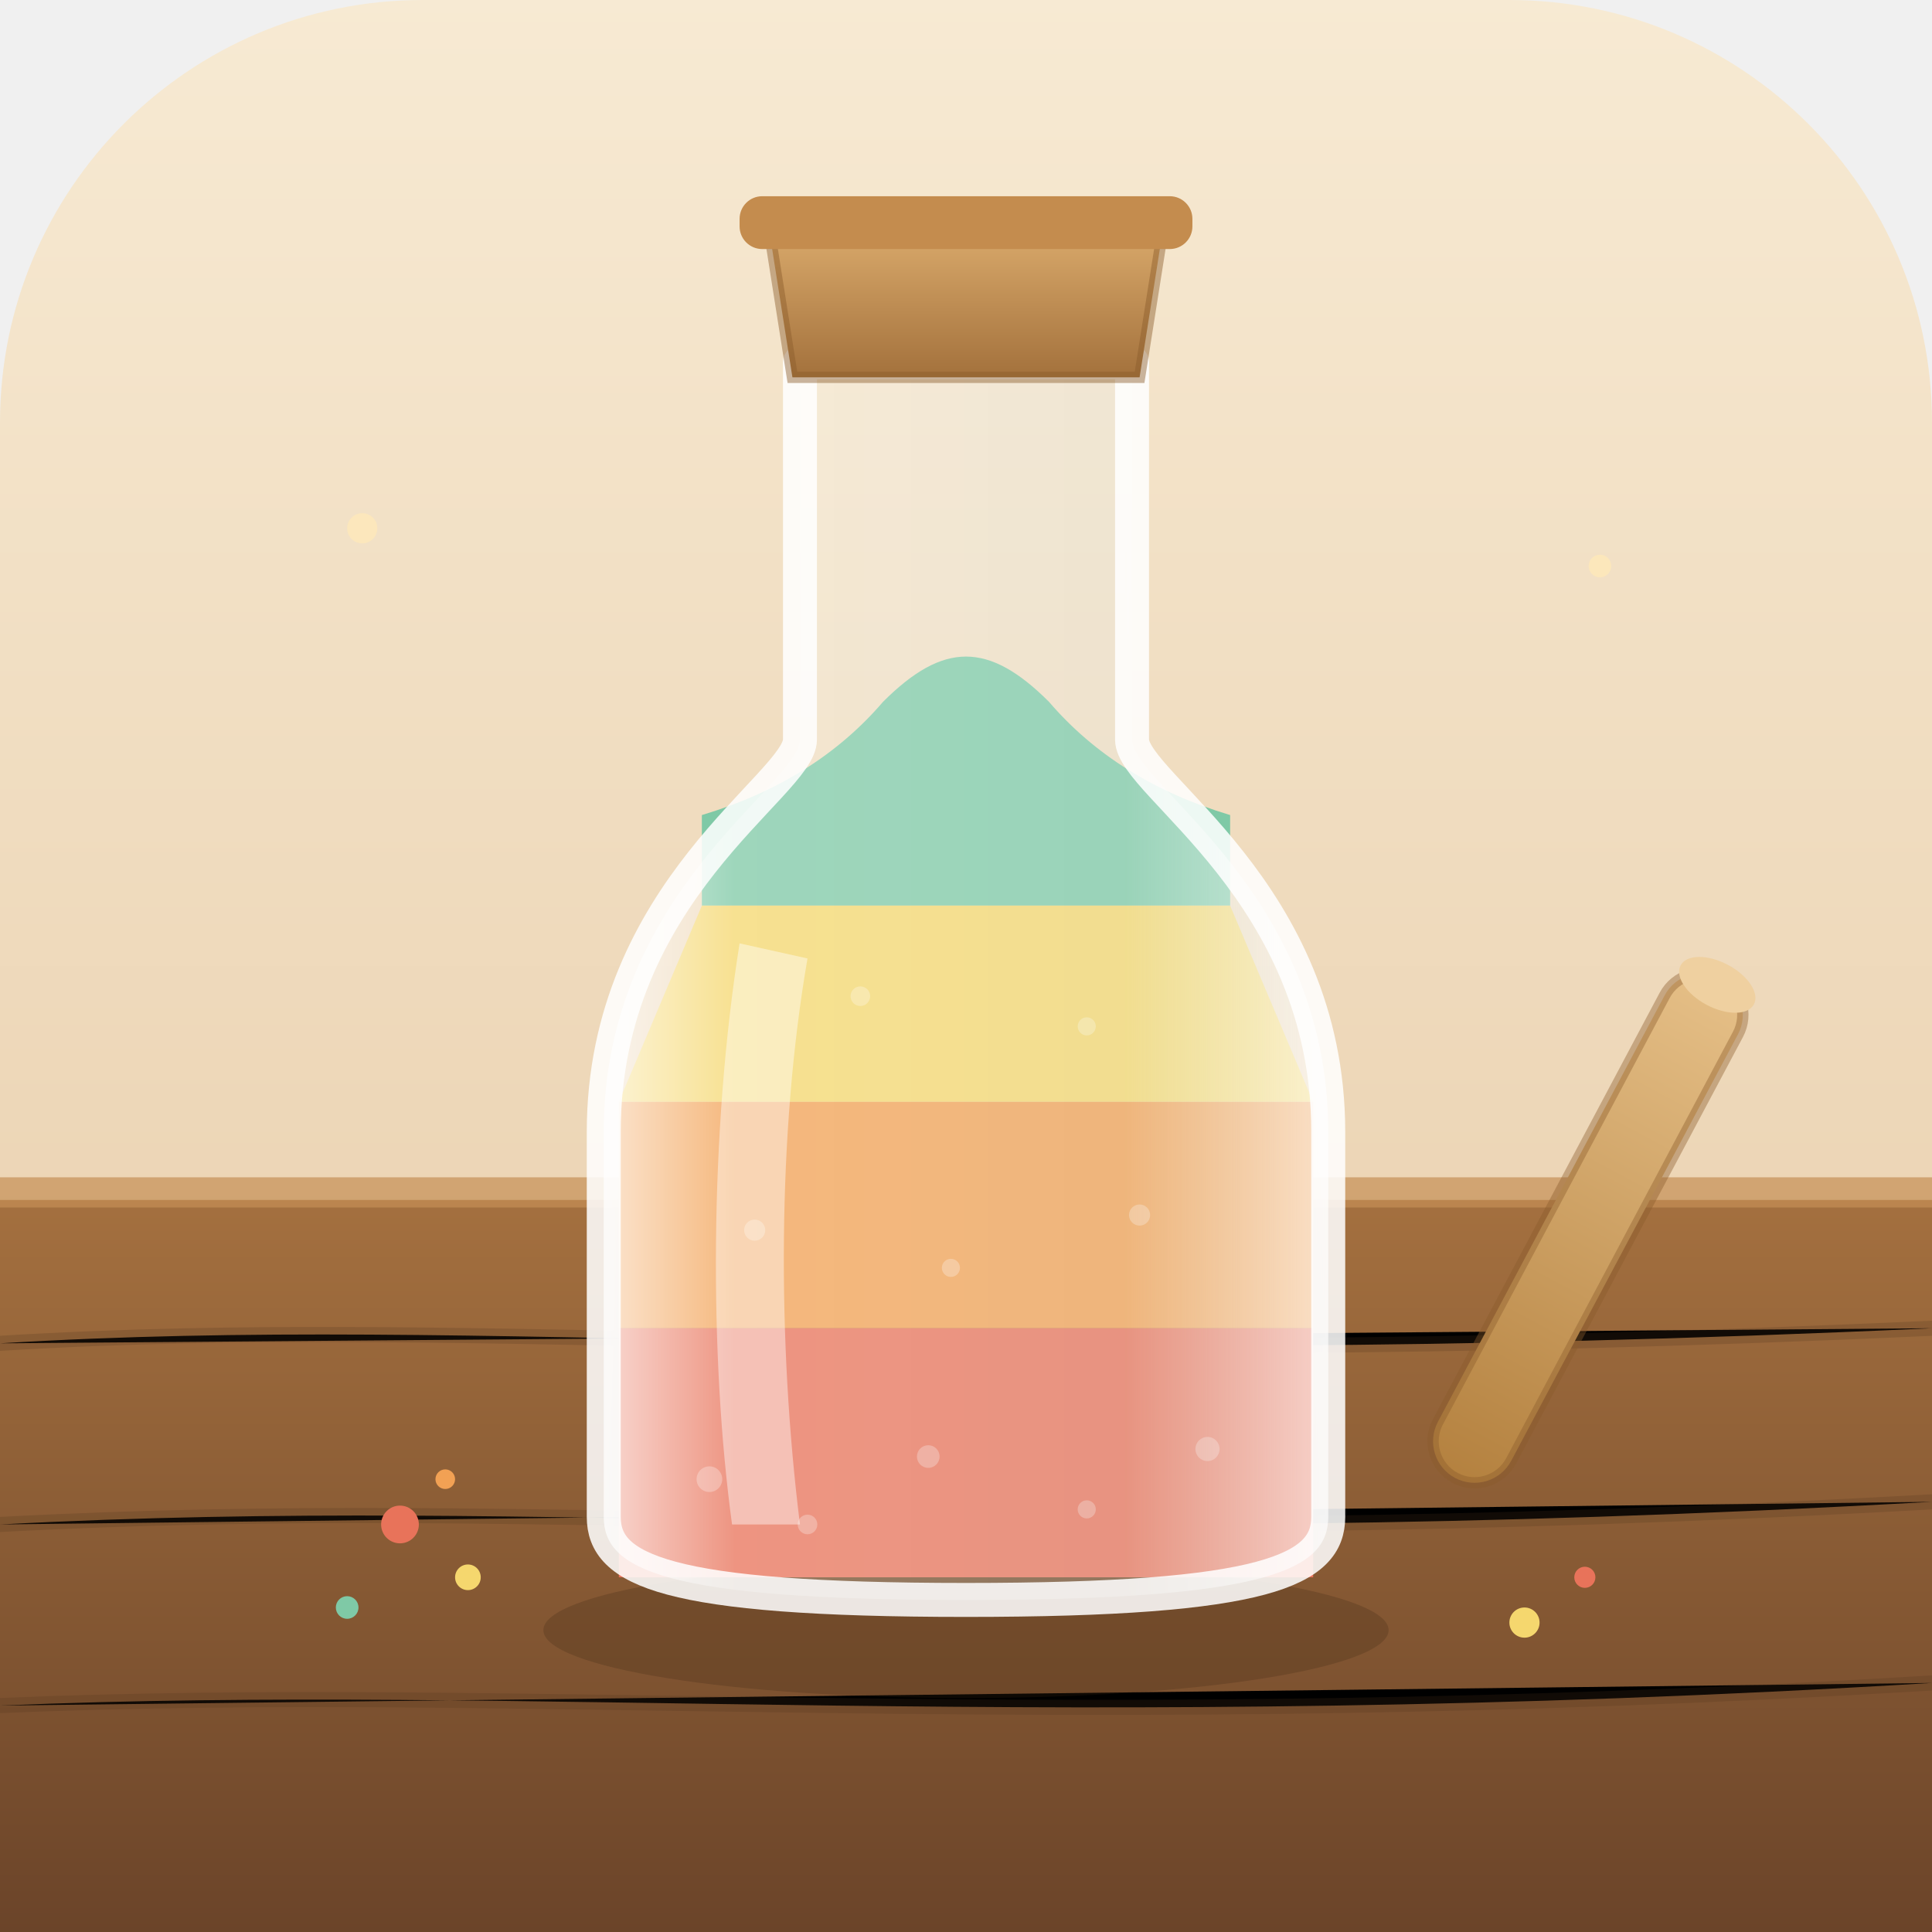
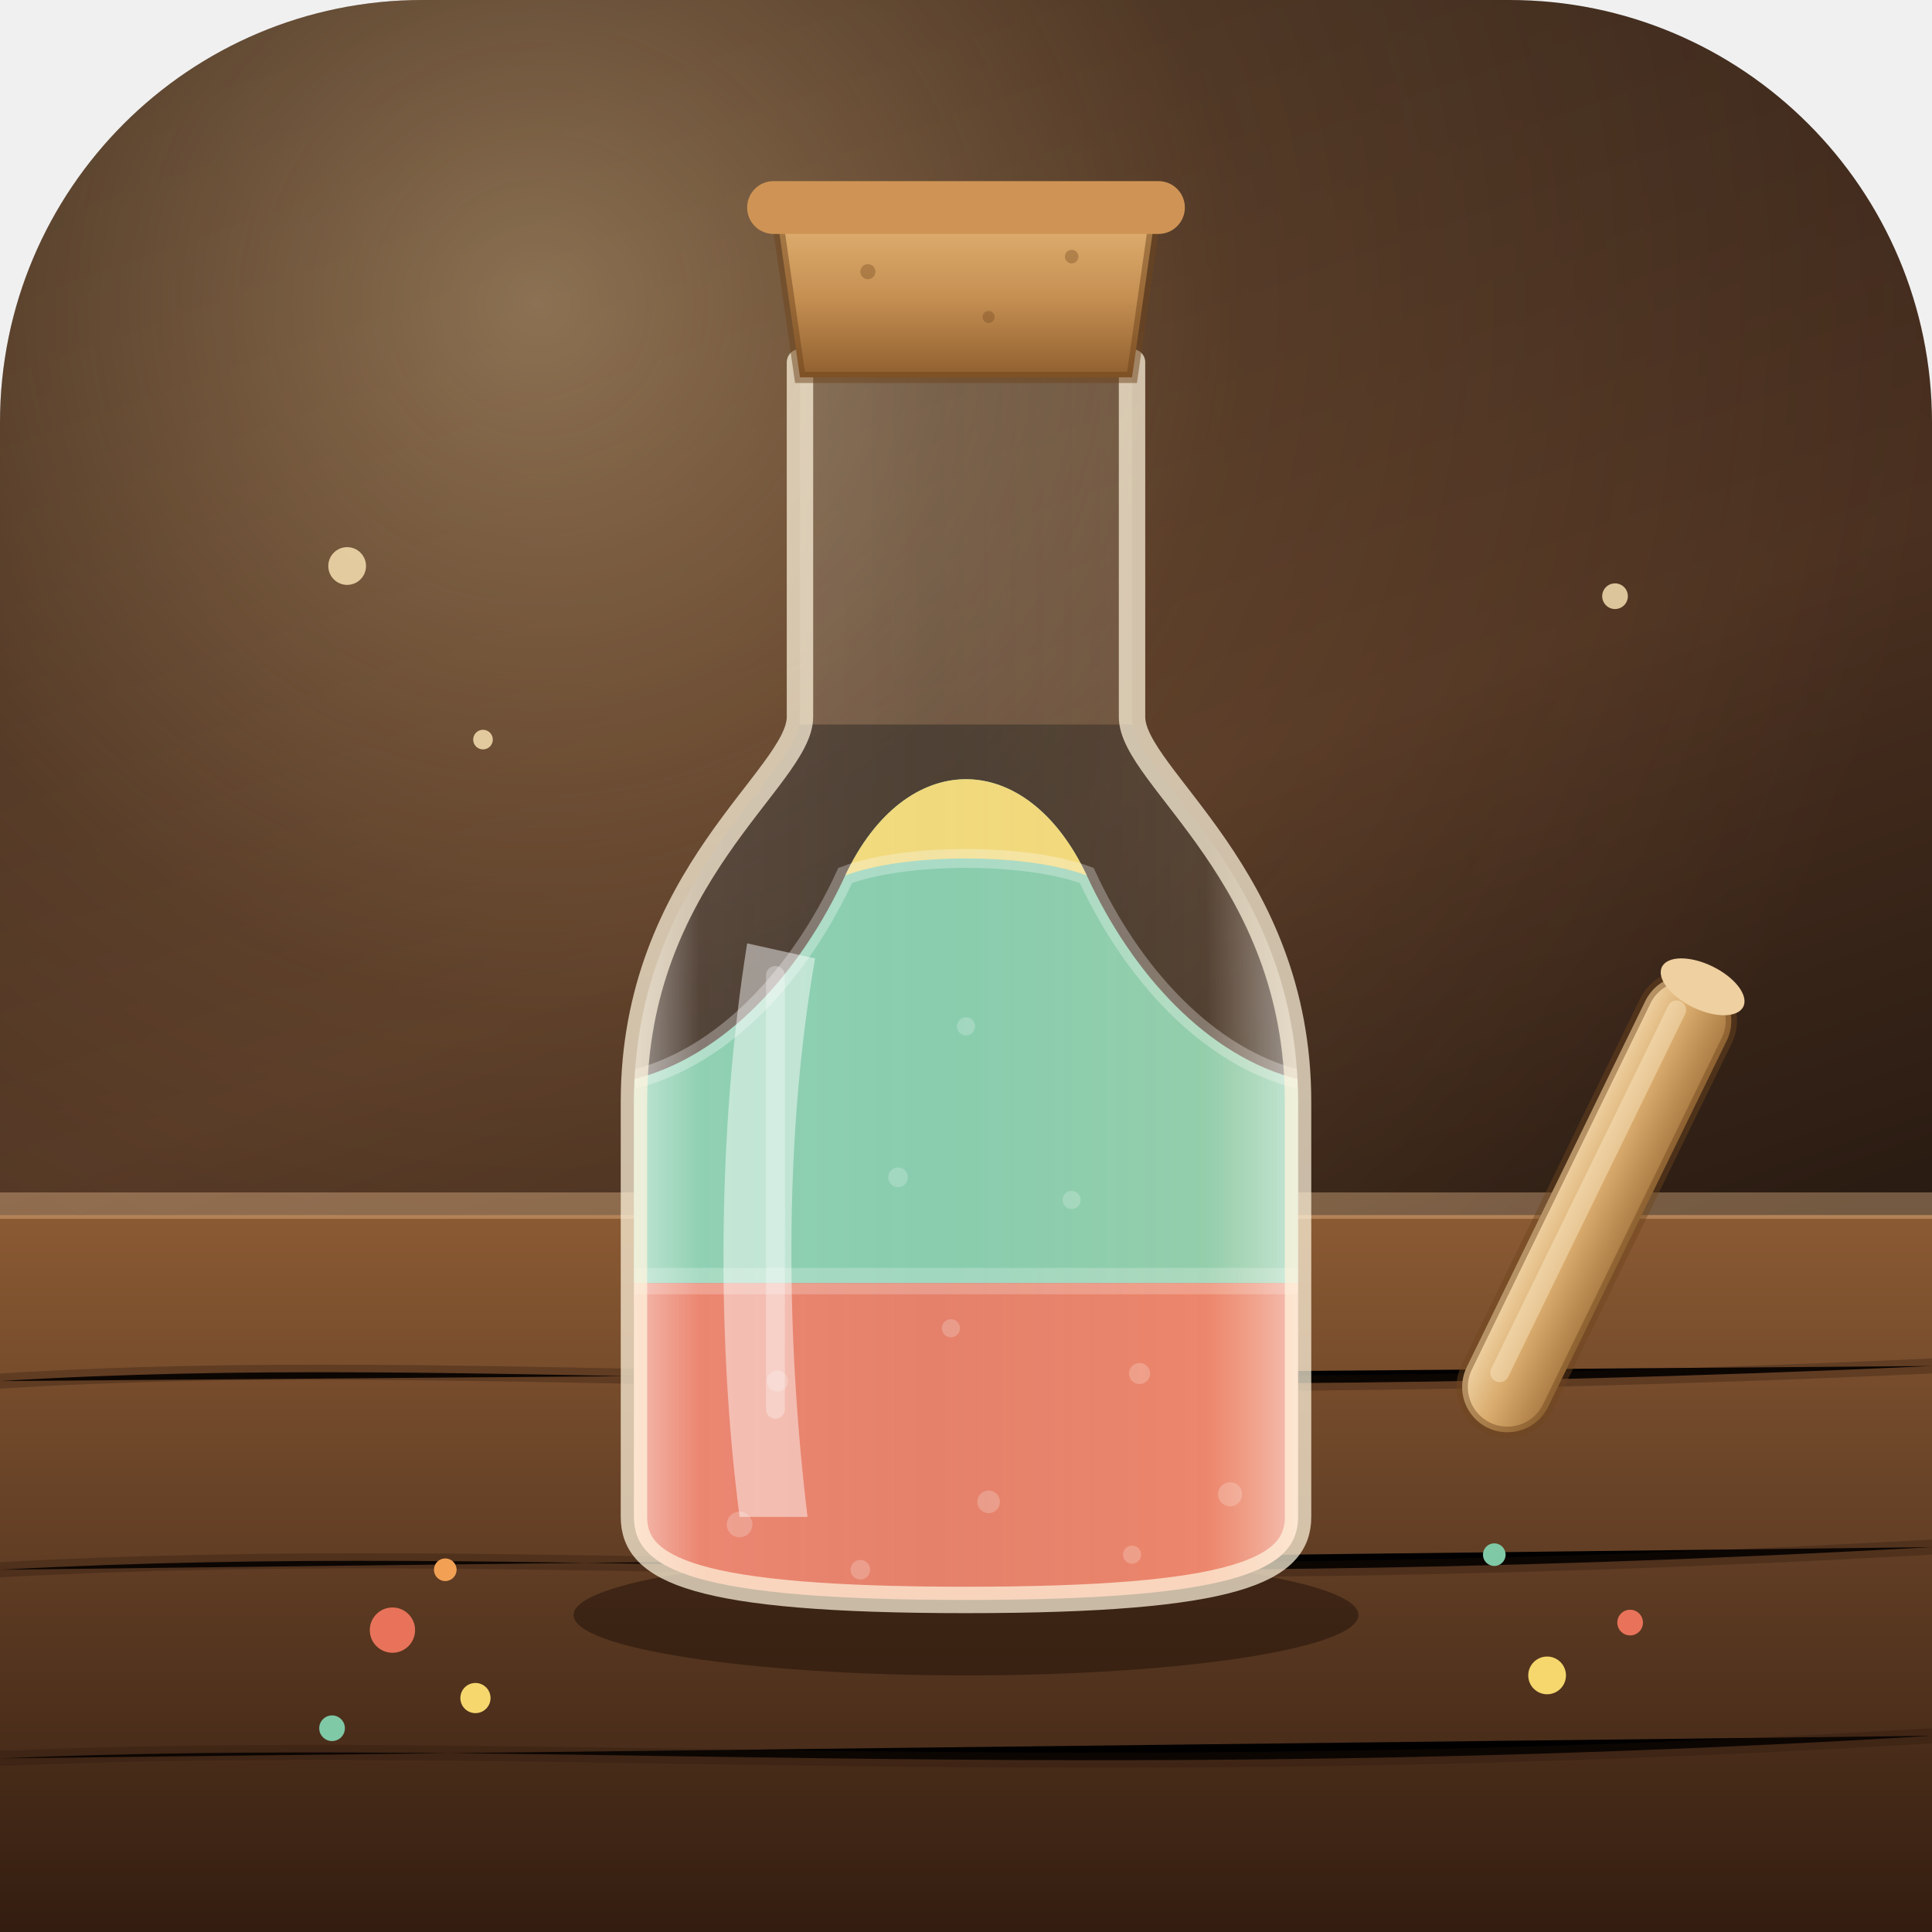
<svg xmlns="http://www.w3.org/2000/svg" viewBox="0 0 512 512" width="512" height="512" role="img" aria-label="彩沙瓶">
  <defs>
-     <linearGradient id="wall" x1="0" y1="0" x2="0" y2="1">
-       <stop offset="0" stop-color="#f7ead3" />
-       <stop offset="1" stop-color="#e6c9a4" />
+     <linearGradient id="room" x1="0" y1="0" x2="0.35" y2="1">
+       <stop offset="0" stop-color="#2c1f17" />
+       <stop offset="0.55" stop-color="#4a3020" />
+       <stop offset="1" stop-color="#1b120c" />
    </linearGradient>
+     <radialGradient id="pool" cx="0.28" cy="0.16" r="0.72">
+       <stop offset="0" stop-color="#ffd9a0" stop-opacity="0.42" />
+       <stop offset="0.5" stop-color="#ffbe78" stop-opacity="0.12" />
+       <stop offset="1" stop-color="#ffbe78" stop-opacity="0" />
+     </radialGradient>
    <linearGradient id="desk" x1="0" y1="0" x2="0" y2="1">
-       <stop offset="0" stop-color="#a4703f" />
-       <stop offset="1" stop-color="#6b4429" />
+       <stop offset="0" stop-color="#8a5a33" />
+       <stop offset="0.45" stop-color="#633f25" />
+       <stop offset="1" stop-color="#331d10" />
    </linearGradient>
    <linearGradient id="glass" x1="0" y1="0" x2="1" y2="0">
-       <stop offset="0" stop-color="#ffffff" stop-opacity="0.72" />
-       <stop offset="0.18" stop-color="#ffffff" stop-opacity="0.24" />
-       <stop offset="0.72" stop-color="#e6f0ee" stop-opacity="0.26" />
-       <stop offset="1" stop-color="#ffffff" stop-opacity="0.68" />
+       <stop offset="0" stop-color="#ffffff" stop-opacity="0.52" />
+       <stop offset="0.1" stop-color="#ffffff" stop-opacity="0.14" />
+       <stop offset="0.45" stop-color="#cfe6e6" stop-opacity="0.12" />
+       <stop offset="0.86" stop-color="#ffe9c8" stop-opacity="0.16" />
+       <stop offset="1" stop-color="#ffffff" stop-opacity="0.56" />
    </linearGradient>
    <linearGradient id="cork" x1="0" y1="0" x2="0" y2="1">
-       <stop offset="0" stop-color="#d8a86a" />
-       <stop offset="1" stop-color="#a3713c" />
+       <stop offset="0" stop-color="#e0b071" />
+       <stop offset="0.5" stop-color="#c58f52" />
+       <stop offset="1" stop-color="#8f5f2f" />
    </linearGradient>
-     <linearGradient id="stick" x1="0" y1="0" x2="0" y2="1">
-       <stop offset="0" stop-color="#e6c088" />
-       <stop offset="1" stop-color="#b4813f" />
+     <linearGradient id="stick" x1="0" y1="0" x2="1" y2="0">
+       <stop offset="0" stop-color="#f0d3a4" />
+       <stop offset="0.45" stop-color="#d9ab6d" />
+       <stop offset="1" stop-color="#a97a42" />
    </linearGradient>
+     <linearGradient id="sandTop" x1="0" y1="0" x2="0" y2="1">
+       <stop offset="0" stop-color="#f7e3a8" stop-opacity="0.35" />
+       <stop offset="1" stop-color="#f7e3a8" stop-opacity="0" />
+     </linearGradient>
+     <clipPath id="bottleClip">
+       <path d="M212 96 L300 96 L300 190 C 300 206 344 232 344 292 L344 402 C 344 416 328 424 256 424 C 184 424 168 416 168 402 L168 292 C 168 232 212 206 212 190 Z" />
+     </clipPath>
  </defs>
-   <rect width="512" height="512" rx="112" fill="url(#wall)" />
-   <rect x="0" y="318" width="512" height="194" fill="url(#desk)" />
-   <rect x="0" y="312" width="512" height="8" fill="#c58f56" opacity="0.7" />
-   <g stroke="#4f331d" stroke-opacity="0.22" stroke-width="4" stroke-linecap="round">
-     <path d="M0 356 C 130 348 250 364 512 352" />
-     <path d="M0 404 C 150 396 260 412 512 398" />
-     <path d="M0 452 C 140 446 280 460 512 446" />
+   <rect width="512" height="512" rx="112" fill="url(#room)" />
+   <rect width="512" height="512" rx="112" fill="url(#pool)" />
+   <rect x="0" y="322" width="512" height="190" fill="url(#desk)" />
+   <rect x="0" y="316" width="512" height="7" fill="#ffcf9a" opacity="0.35" />
+   <g stroke="#2a170b" stroke-opacity="0.3" stroke-width="4" stroke-linecap="round">
+     <path d="M0 366 C 130 358 250 374 512 362" />
+     <path d="M0 416 C 150 408 260 424 512 410" />
+     <path d="M0 466 C 140 460 280 474 512 460" />
  </g>
-   <ellipse cx="256" cy="432" rx="112" ry="18" fill="#3a2412" opacity="0.24" />
  <g>
-     <path d="M186 240 L326 240 L326 216 C 306 210 290 200 278 186 C 262 170 250 170 234 186 C 222 200 206 210 186 216 Z" fill="#7fc9a6" />
-     <path d="M186 240 L326 240 L348 292 L164 292 Z" fill="#f5d76e" />
-     <path d="M164 292 L348 292 L348 352 L164 352 Z" fill="#f2a154" />
-     <path d="M164 352 L348 352 L348 418 L164 418 Z" fill="#e8735a" />
-     <g fill="#ffffff" opacity="0.28">
-       <circle cx="188" cy="392" r="3.4" />
-       <circle cx="214" cy="404" r="2.6" />
-       <circle cx="246" cy="386" r="3" />
-       <circle cx="288" cy="400" r="2.4" />
-       <circle cx="320" cy="384" r="3.2" />
-       <circle cx="200" cy="326" r="2.8" />
-       <circle cx="252" cy="336" r="2.4" />
-       <circle cx="302" cy="322" r="2.8" />
-       <circle cx="228" cy="264" r="2.6" />
-       <circle cx="288" cy="272" r="2.4" />
+     <circle cx="104" cy="432" r="6" fill="#e8735a" />
+     <circle cx="126" cy="450" r="4" fill="#f5d76e" />
+     <circle cx="88" cy="458" r="3.4" fill="#7fc9a6" />
+     <circle cx="118" cy="416" r="3" fill="#f2a154" />
+     <circle cx="410" cy="444" r="5" fill="#f5d76e" />
+     <circle cx="432" cy="430" r="3.4" fill="#e8735a" />
+     <circle cx="396" cy="412" r="3" fill="#7fc9a6" />
+   </g>
+   <ellipse cx="256" cy="428" rx="104" ry="16" fill="#180c04" opacity="0.45" />
+   <g clip-path="url(#bottleClip)">
+     <rect x="168" y="192" width="176" height="232" fill="#1b120c" opacity="0.55" />
+     <path d="M168 340 L344 340 L344 424 L168 424 Z" fill="#e8735a" />
+     <path d="M168 340 L344 340 L344 286 C 320 280 300 258 288 232 C 272 198 240 198 224 232 C 212 258 192 280 168 286 Z" fill="#7fc9a6" />
+     <path d="M224 232 C 240 198 272 198 288 232 C 272 226 240 226 224 232 Z" fill="#f5d76e" />
+     <rect x="168" y="336" width="176" height="7" fill="#ffffff" opacity="0.22" />
+     <path d="M168 286 C 192 280 212 258 224 232 C 240 226 272 226 288 232 C 300 258 320 280 344 286" fill="none" stroke="#ffffff" stroke-opacity="0.3" stroke-width="5" />
+     <g fill="#ffffff" opacity="0.22">
+       <circle cx="196" cy="404" r="3.4" />
+       <circle cx="228" cy="416" r="2.6" />
+       <circle cx="262" cy="398" r="3" />
+       <circle cx="300" cy="412" r="2.4" />
+       <circle cx="326" cy="396" r="3.2" />
+       <circle cx="206" cy="366" r="2.8" />
+       <circle cx="252" cy="352" r="2.4" />
+       <circle cx="302" cy="364" r="2.8" />
+       <circle cx="238" cy="312" r="2.6" />
+       <circle cx="284" cy="318" r="2.4" />
+       <circle cx="256" cy="272" r="2.4" />
    </g>
  </g>
-   <path d="M212 96 L300 96 L300 196 C 300 208 352 236 352 300 L352 402 C 352 416 336 424 256 424 C 176 424 160 416 160 402 L160 300 C 160 236 212 208 212 196 Z" fill="url(#glass)" />
-   <path d="M212 96 L300 96 L300 196 C 300 208 352 236 352 300 L352 402 C 352 416 336 424 256 424 C 176 424 160 416 160 402 L160 300 C 160 236 212 208 212 196 Z" fill="none" stroke="#ffffff" stroke-opacity="0.86" stroke-width="9" stroke-linejoin="round" />
-   <path d="M196 250 C 188 300 188 360 194 404 L212 404 C 206 356 206 300 214 254 Z" fill="#ffffff" opacity="0.42" />
-   <path d="M204 62 L308 62 L302 100 L210 100 Z" fill="url(#cork)" />
-   <path d="M204 62 L308 62 L302 100 L210 100 Z" fill="none" stroke="#8a5c2c" stroke-opacity="0.45" stroke-width="3" />
-   <rect x="196" y="52" width="120" height="14" rx="6" fill="#c48c4e" />
-   <g transform="rotate(28 404 372)">
-     <rect x="386" y="248" width="22" height="150" rx="11" fill="url(#stick)" />
-     <rect x="386" y="248" width="22" height="150" rx="11" fill="none" stroke="#8a5c2c" stroke-opacity="0.4" stroke-width="3" />
-     <ellipse cx="397" cy="250" rx="11" ry="6" fill="#efd0a0" />
+   <path d="M212 96 L300 96 L300 190 C 300 206 344 232 344 292 L344 402 C 344 416 328 424 256 424 C 184 424 168 416 168 402 L168 292 C 168 232 212 206 212 190 Z" fill="url(#glass)" />
+   <path d="M212 96 L300 96 L300 190 C 300 206 344 232 344 292 L344 402 C 344 416 328 424 256 424 C 184 424 168 416 168 402 L168 292 C 168 232 212 206 212 190 Z" fill="none" stroke="#fff4dc" stroke-opacity="0.72" stroke-width="7" stroke-linejoin="round" />
+   <path d="M198 250 C 190 300 190 356 196 402 L214 402 C 208 352 208 300 216 254 Z" fill="#ffffff" opacity="0.46" />
+   <rect x="203" y="256" width="5" height="120" rx="2.5" fill="#ffffff" opacity="0.3" />
+   <path d="M206 58 L306 58 L300 100 L212 100 Z" fill="url(#cork)" />
+   <path d="M206 58 L306 58 L300 100 L212 100 Z" fill="none" stroke="#6f451d" stroke-opacity="0.5" stroke-width="3" />
+   <rect x="198" y="48" width="116" height="14" rx="7" fill="#cf9455" />
+   <g fill="#6f451d" opacity="0.35">
+     <circle cx="230" cy="72" r="2" />
+     <circle cx="262" cy="84" r="1.6" />
+     <circle cx="284" cy="68" r="1.8" />
  </g>
-   <g>
-     <circle cx="106" cy="404" r="5" fill="#e8735a" />
-     <circle cx="124" cy="418" r="3.4" fill="#f5d76e" />
-     <circle cx="92" cy="426" r="3" fill="#7fc9a6" />
-     <circle cx="118" cy="392" r="2.6" fill="#f2a154" />
-     <circle cx="404" cy="430" r="4" fill="#f5d76e" />
-     <circle cx="420" cy="418" r="2.8" fill="#e8735a" />
+   <g transform="rotate(26 404 372)">
+     <rect x="386" y="250" width="24" height="132" rx="12" fill="url(#stick)" />
+     <rect x="386" y="250" width="24" height="132" rx="12" fill="none" stroke="#6f451d" stroke-opacity="0.45" stroke-width="3" />
+     <rect x="392" y="258" width="5" height="112" rx="2.5" fill="#fff0cf" opacity="0.4" />
+     <ellipse cx="398" cy="252" rx="12" ry="6" fill="#efd0a0" />
  </g>
-   <g fill="#ffe9b8" opacity="0.75">
-     <circle cx="96" cy="140" r="4" />
-     <circle cx="424" cy="150" r="3" />
+   <g fill="#ffe9b8" opacity="0.8">
+     <circle cx="92" cy="150" r="5" />
+     <circle cx="428" cy="158" r="3.4" />
+     <circle cx="128" cy="196" r="2.6" />
  </g>
</svg>
